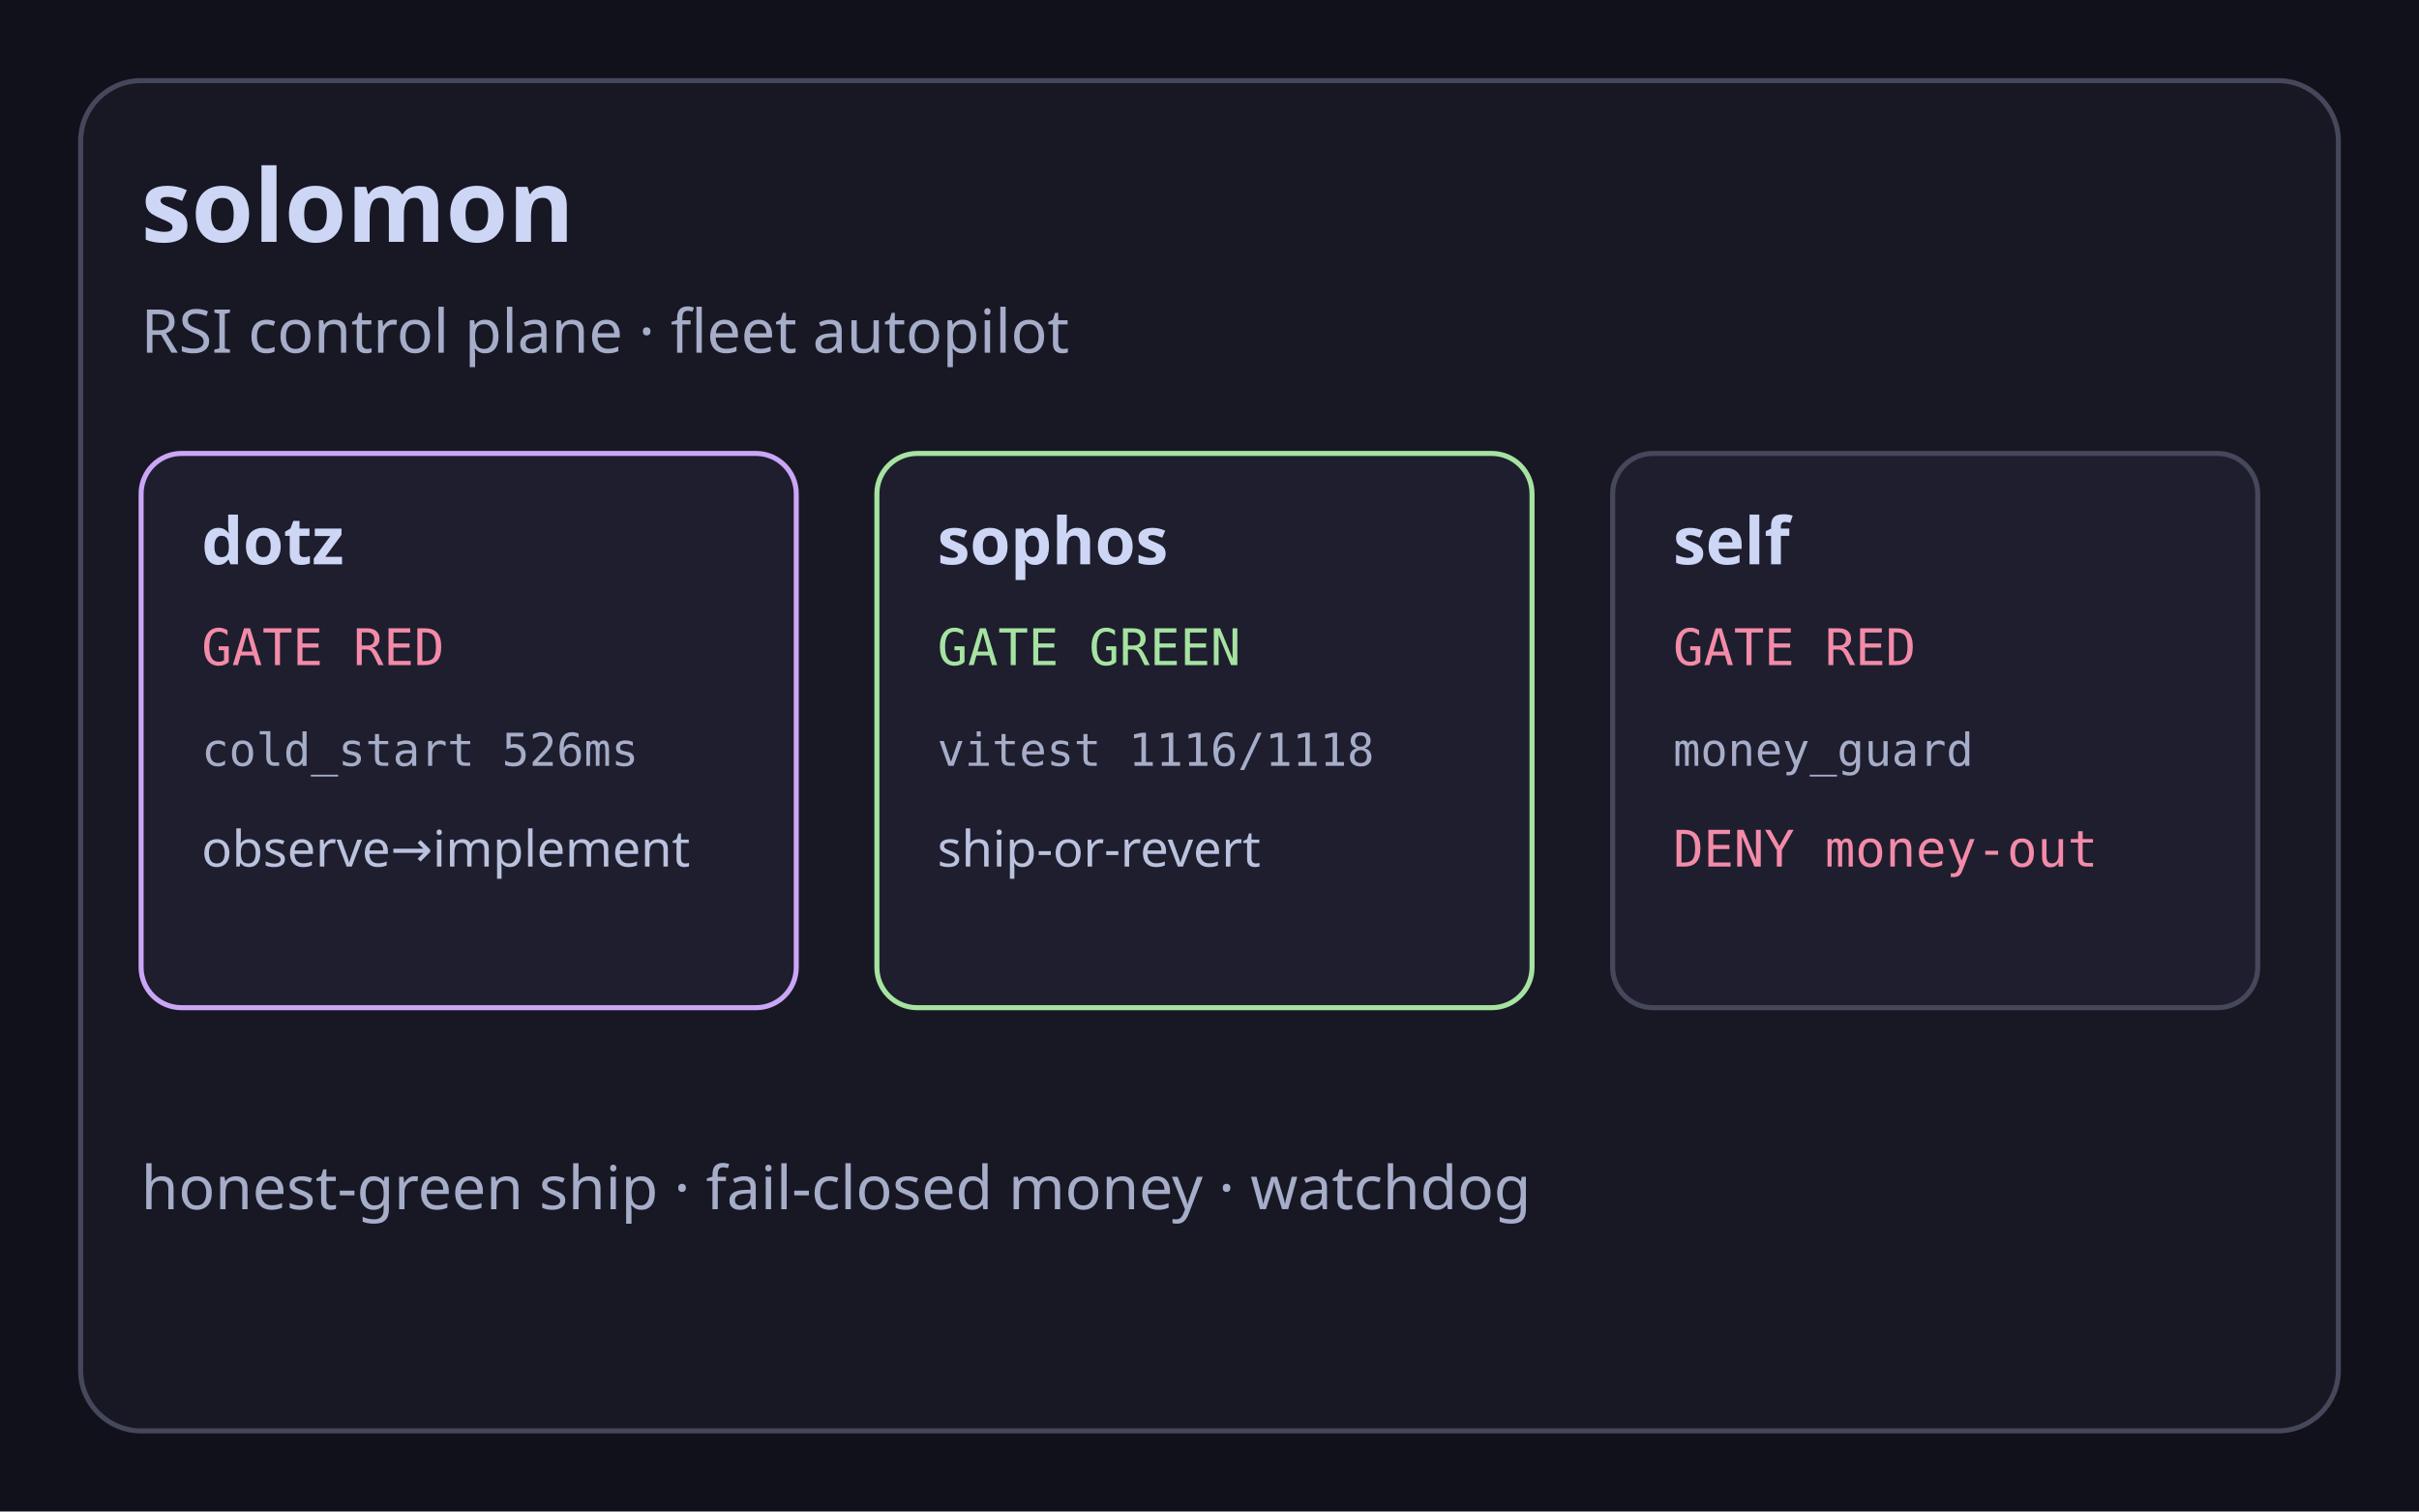
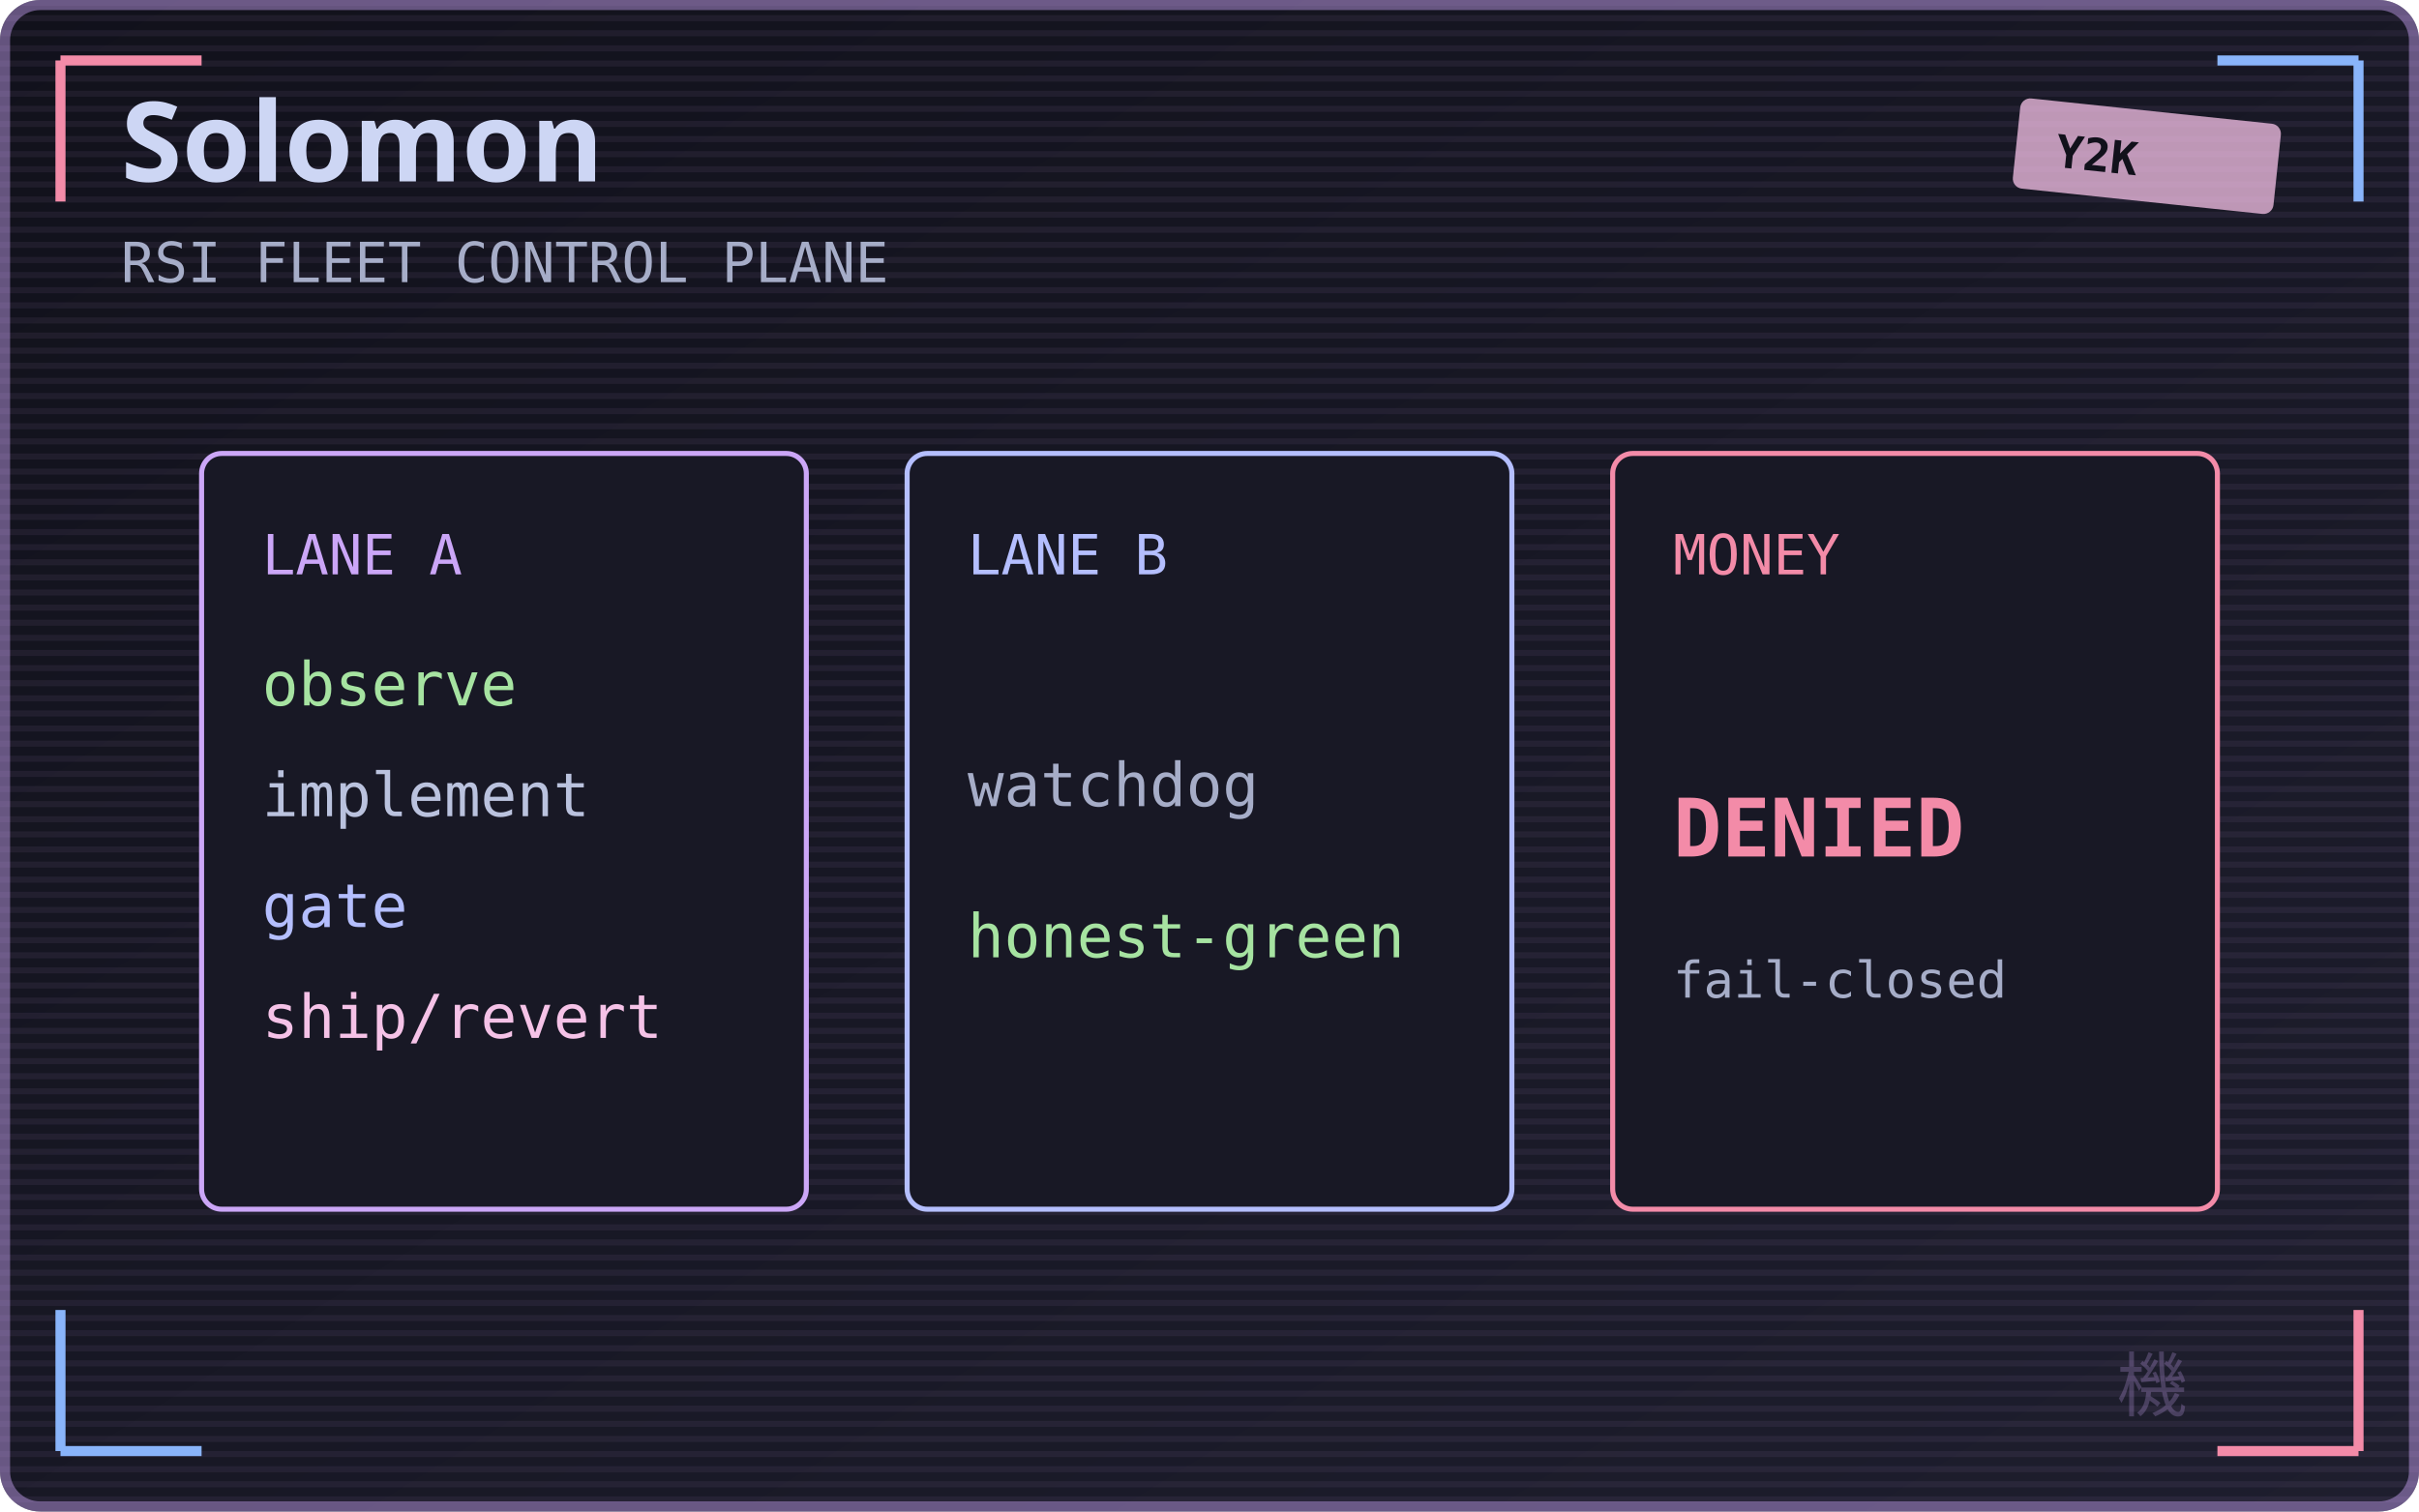
- <svg xmlns="http://www.w3.org/2000/svg" viewBox="0 0 480 300" role="img" aria-label="solomon — RSI fleet control plane">
-   <rect width="480" height="300" fill="#11111b" />
-   <rect x="16" y="16" width="448" height="268" rx="12" fill="#181825" stroke="#45475a" />
-   <text x="28" y="48" fill="#cdd6f4" font-family="Syne,system-ui,sans-serif" font-size="20" font-weight="700">solomon</text>
-   <text x="28" y="70" fill="#a6adc8" font-family="DM Sans,system-ui,sans-serif" font-size="12">RSI control plane · fleet autopilot</text>
-   <rect x="28" y="90" width="130" height="110" rx="8" fill="#1e1e2e" stroke="#cba6f7" />
-   <text x="40" y="112" fill="#cdd6f4" font-family="Syne,system-ui,sans-serif" font-size="13" font-weight="700">dotz</text>
-   <text x="40" y="132" fill="#f38ba8" font-family="ui-monospace,monospace" font-size="10">GATE RED</text>
-   <text x="40" y="152" fill="#a6adc8" font-family="ui-monospace,monospace" font-size="9">cold_start 526ms</text>
-   <text x="40" y="172" fill="#bac2de" font-family="DM Sans,system-ui,sans-serif" font-size="10">observe→implement</text>
-   <rect x="174" y="90" width="130" height="110" rx="8" fill="#1e1e2e" stroke="#a6e3a1" />
-   <text x="186" y="112" fill="#cdd6f4" font-family="Syne,system-ui,sans-serif" font-size="13" font-weight="700">sophos</text>
-   <text x="186" y="132" fill="#a6e3a1" font-family="ui-monospace,monospace" font-size="10">GATE GREEN</text>
-   <text x="186" y="152" fill="#a6adc8" font-family="ui-monospace,monospace" font-size="9">vitest 1116/1118</text>
-   <text x="186" y="172" fill="#bac2de" font-family="DM Sans,system-ui,sans-serif" font-size="10">ship-or-revert</text>
-   <rect x="320" y="90" width="128" height="110" rx="8" fill="#1e1e2e" stroke="#45475a" />
-   <text x="332" y="112" fill="#cdd6f4" font-family="Syne,system-ui,sans-serif" font-size="13" font-weight="700">self</text>
-   <text x="332" y="132" fill="#f38ba8" font-family="ui-monospace,monospace" font-size="10">GATE RED</text>
-   <text x="332" y="152" fill="#a6adc8" font-family="ui-monospace,monospace" font-size="9">money_guard</text>
-   <text x="332" y="172" fill="#f38ba8" font-family="ui-monospace,monospace" font-size="10">DENY money-out</text>
-   <text x="28" y="240" fill="#a6adc8" font-family="DM Sans,system-ui,sans-serif" font-size="12">honest-green ship · fail-closed money · watchdog</text>
+ <svg xmlns="http://www.w3.org/2000/svg" viewBox="0 0 480 300" role="img" aria-label="Solomon">
+   <defs>
+     <pattern id="scan-solomon" width="3" height="3" patternUnits="userSpaceOnUse">
+       <rect width="3" height="1.2" fill="#cba6f7" opacity="0.07" />
+     </pattern>
+     <linearGradient id="bg-solomon" x1="0" y1="0" x2="1" y2="1">
+       <stop offset="0%" stop-color="#11111b" />
+       <stop offset="100%" stop-color="#1e1e2e" />
+     </linearGradient>
+   </defs>
+   <rect width="480" height="300" rx="8" fill="url(#bg-solomon)" />
+   <rect width="480" height="300" rx="8" fill="url(#scan-solomon)" />
+   <rect x="1" y="1" width="478" height="298" rx="7" fill="none" stroke="#cba6f7" stroke-opacity="0.45" stroke-width="2" />
+   <path d="M12 12h28M12 12v28" stroke="#f38ba8" stroke-width="2" />
+   <path d="M468 12h-28M468 12v28" stroke="#89b4fa" stroke-width="2" />
+   <path d="M12 288h28M12 288v-28" stroke="#89b4fa" stroke-width="2" />
+   <path d="M468 288h-28M468 288v-28" stroke="#f38ba8" stroke-width="2" />
+   <text x="24" y="36" fill="#cdd6f4" font-family="Syne,system-ui,sans-serif" font-size="22" font-weight="800">Solomon</text>
+   <text x="24" y="56" fill="#a6adc8" font-family="ui-monospace,monospace" font-size="11">RSI FLEET CONTROL PLANE</text>
+   <rect x="400" y="22" width="52" height="18" rx="2" fill="#f5c2e7" opacity="0.75" transform="rotate(6 426 31)" />
+   <text x="408" y="35" fill="#11111b" font-size="9" font-family="monospace" font-weight="700" transform="rotate(6 426 31)">Y2K</text>
+   <g>
+     <rect x="40" y="90" width="120" height="150" rx="4" fill="#181825" stroke="#cba6f7" />
+     <text x="52" y="114" fill="#cba6f7" font-size="11" font-family="monospace">LANE A</text>
+     <text x="52" y="140" fill="#a6e3a1" font-size="12" font-family="monospace">observe</text>
+     <text x="52" y="162" fill="#bac2de" font-size="12" font-family="monospace">implement</text>
+     <text x="52" y="184" fill="#b4befe" font-size="12" font-family="monospace">gate</text>
+     <text x="52" y="206" fill="#f5c2e7" font-size="12" font-family="monospace">ship/revert</text>
+     <rect x="180" y="90" width="120" height="150" rx="4" fill="#181825" stroke="#b4befe" />
+     <text x="192" y="114" fill="#b4befe" font-size="11" font-family="monospace">LANE B</text>
+     <text x="192" y="160" fill="#a6adc8" font-size="12" font-family="monospace">watchdog</text>
+     <text x="192" y="190" fill="#a6e3a1" font-size="12" font-family="monospace">honest-green</text>
+     <rect x="320" y="90" width="120" height="150" rx="4" fill="#181825" stroke="#f38ba8" />
+     <text x="332" y="114" fill="#f38ba8" font-size="11" font-family="monospace">MONEY</text>
+     <text x="332" y="170" fill="#f38ba8" font-size="16" font-family="monospace" font-weight="700">DENIED</text>
+     <text x="332" y="198" fill="#a6adc8" font-size="10" font-family="monospace">fail-closed</text>
+   </g>
+   <text x="420" y="280" fill="#cba6f7" font-size="14" font-family="serif" opacity="0.25">機</text>
</svg>
